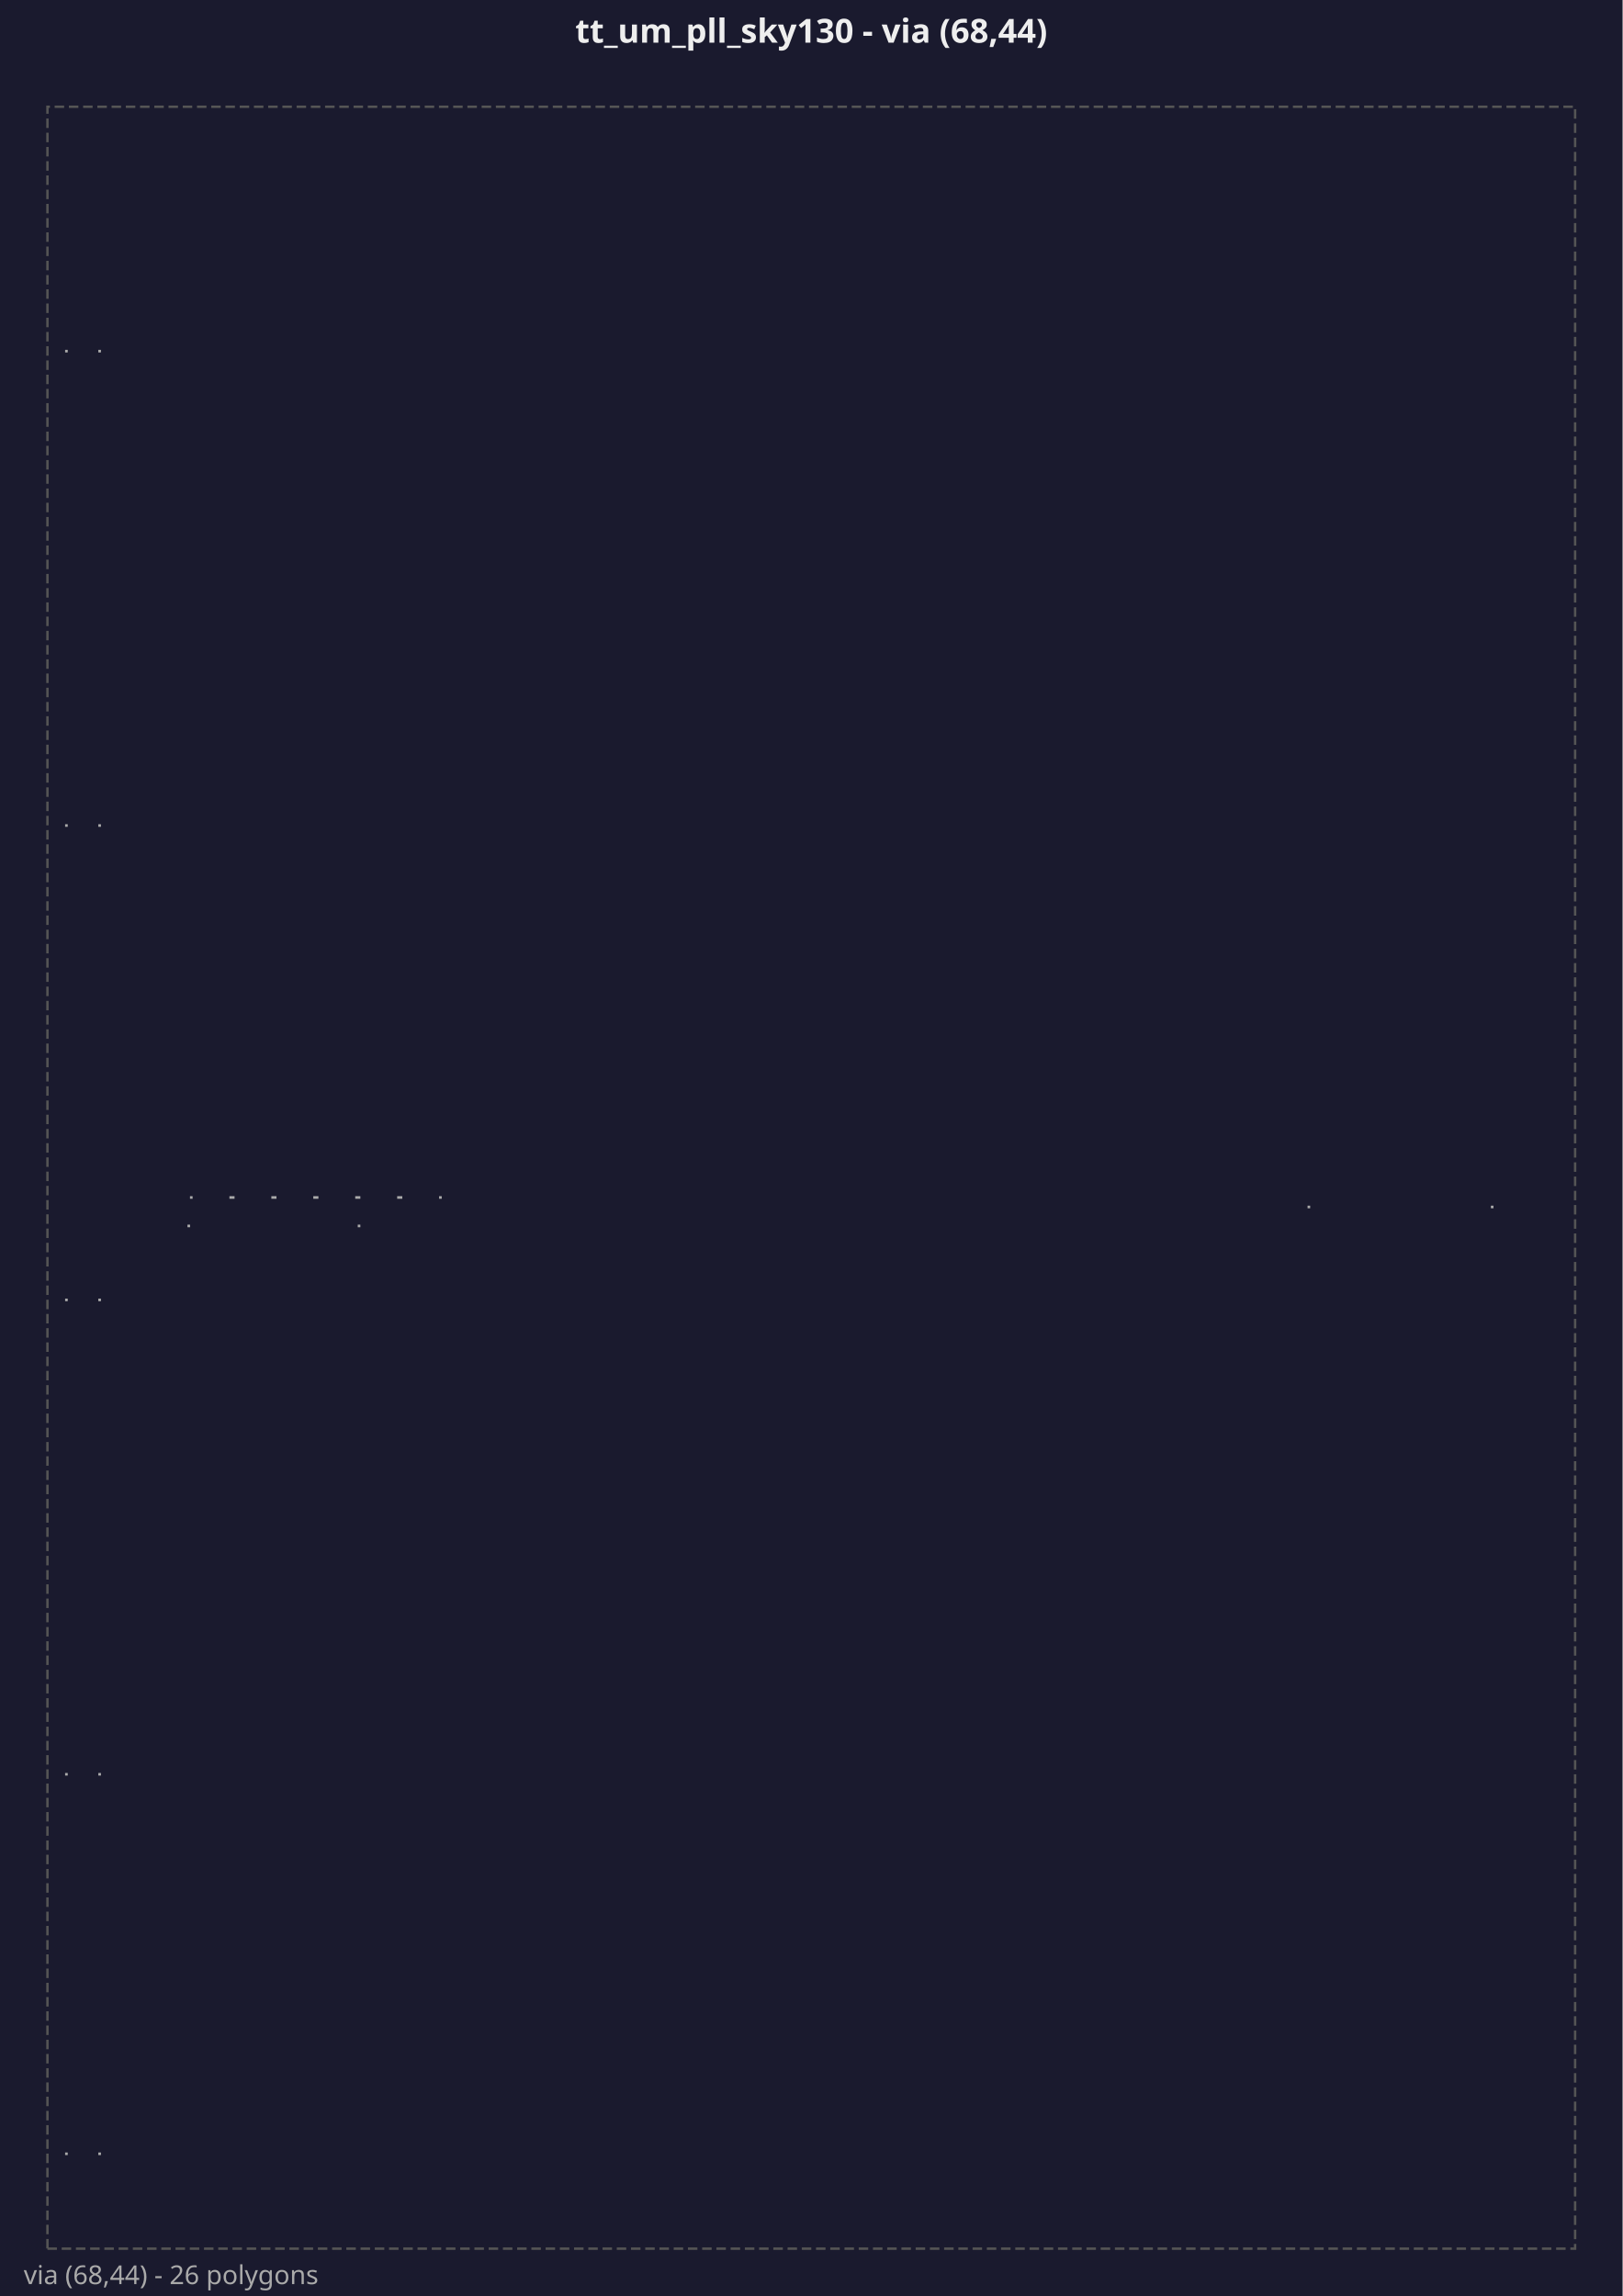
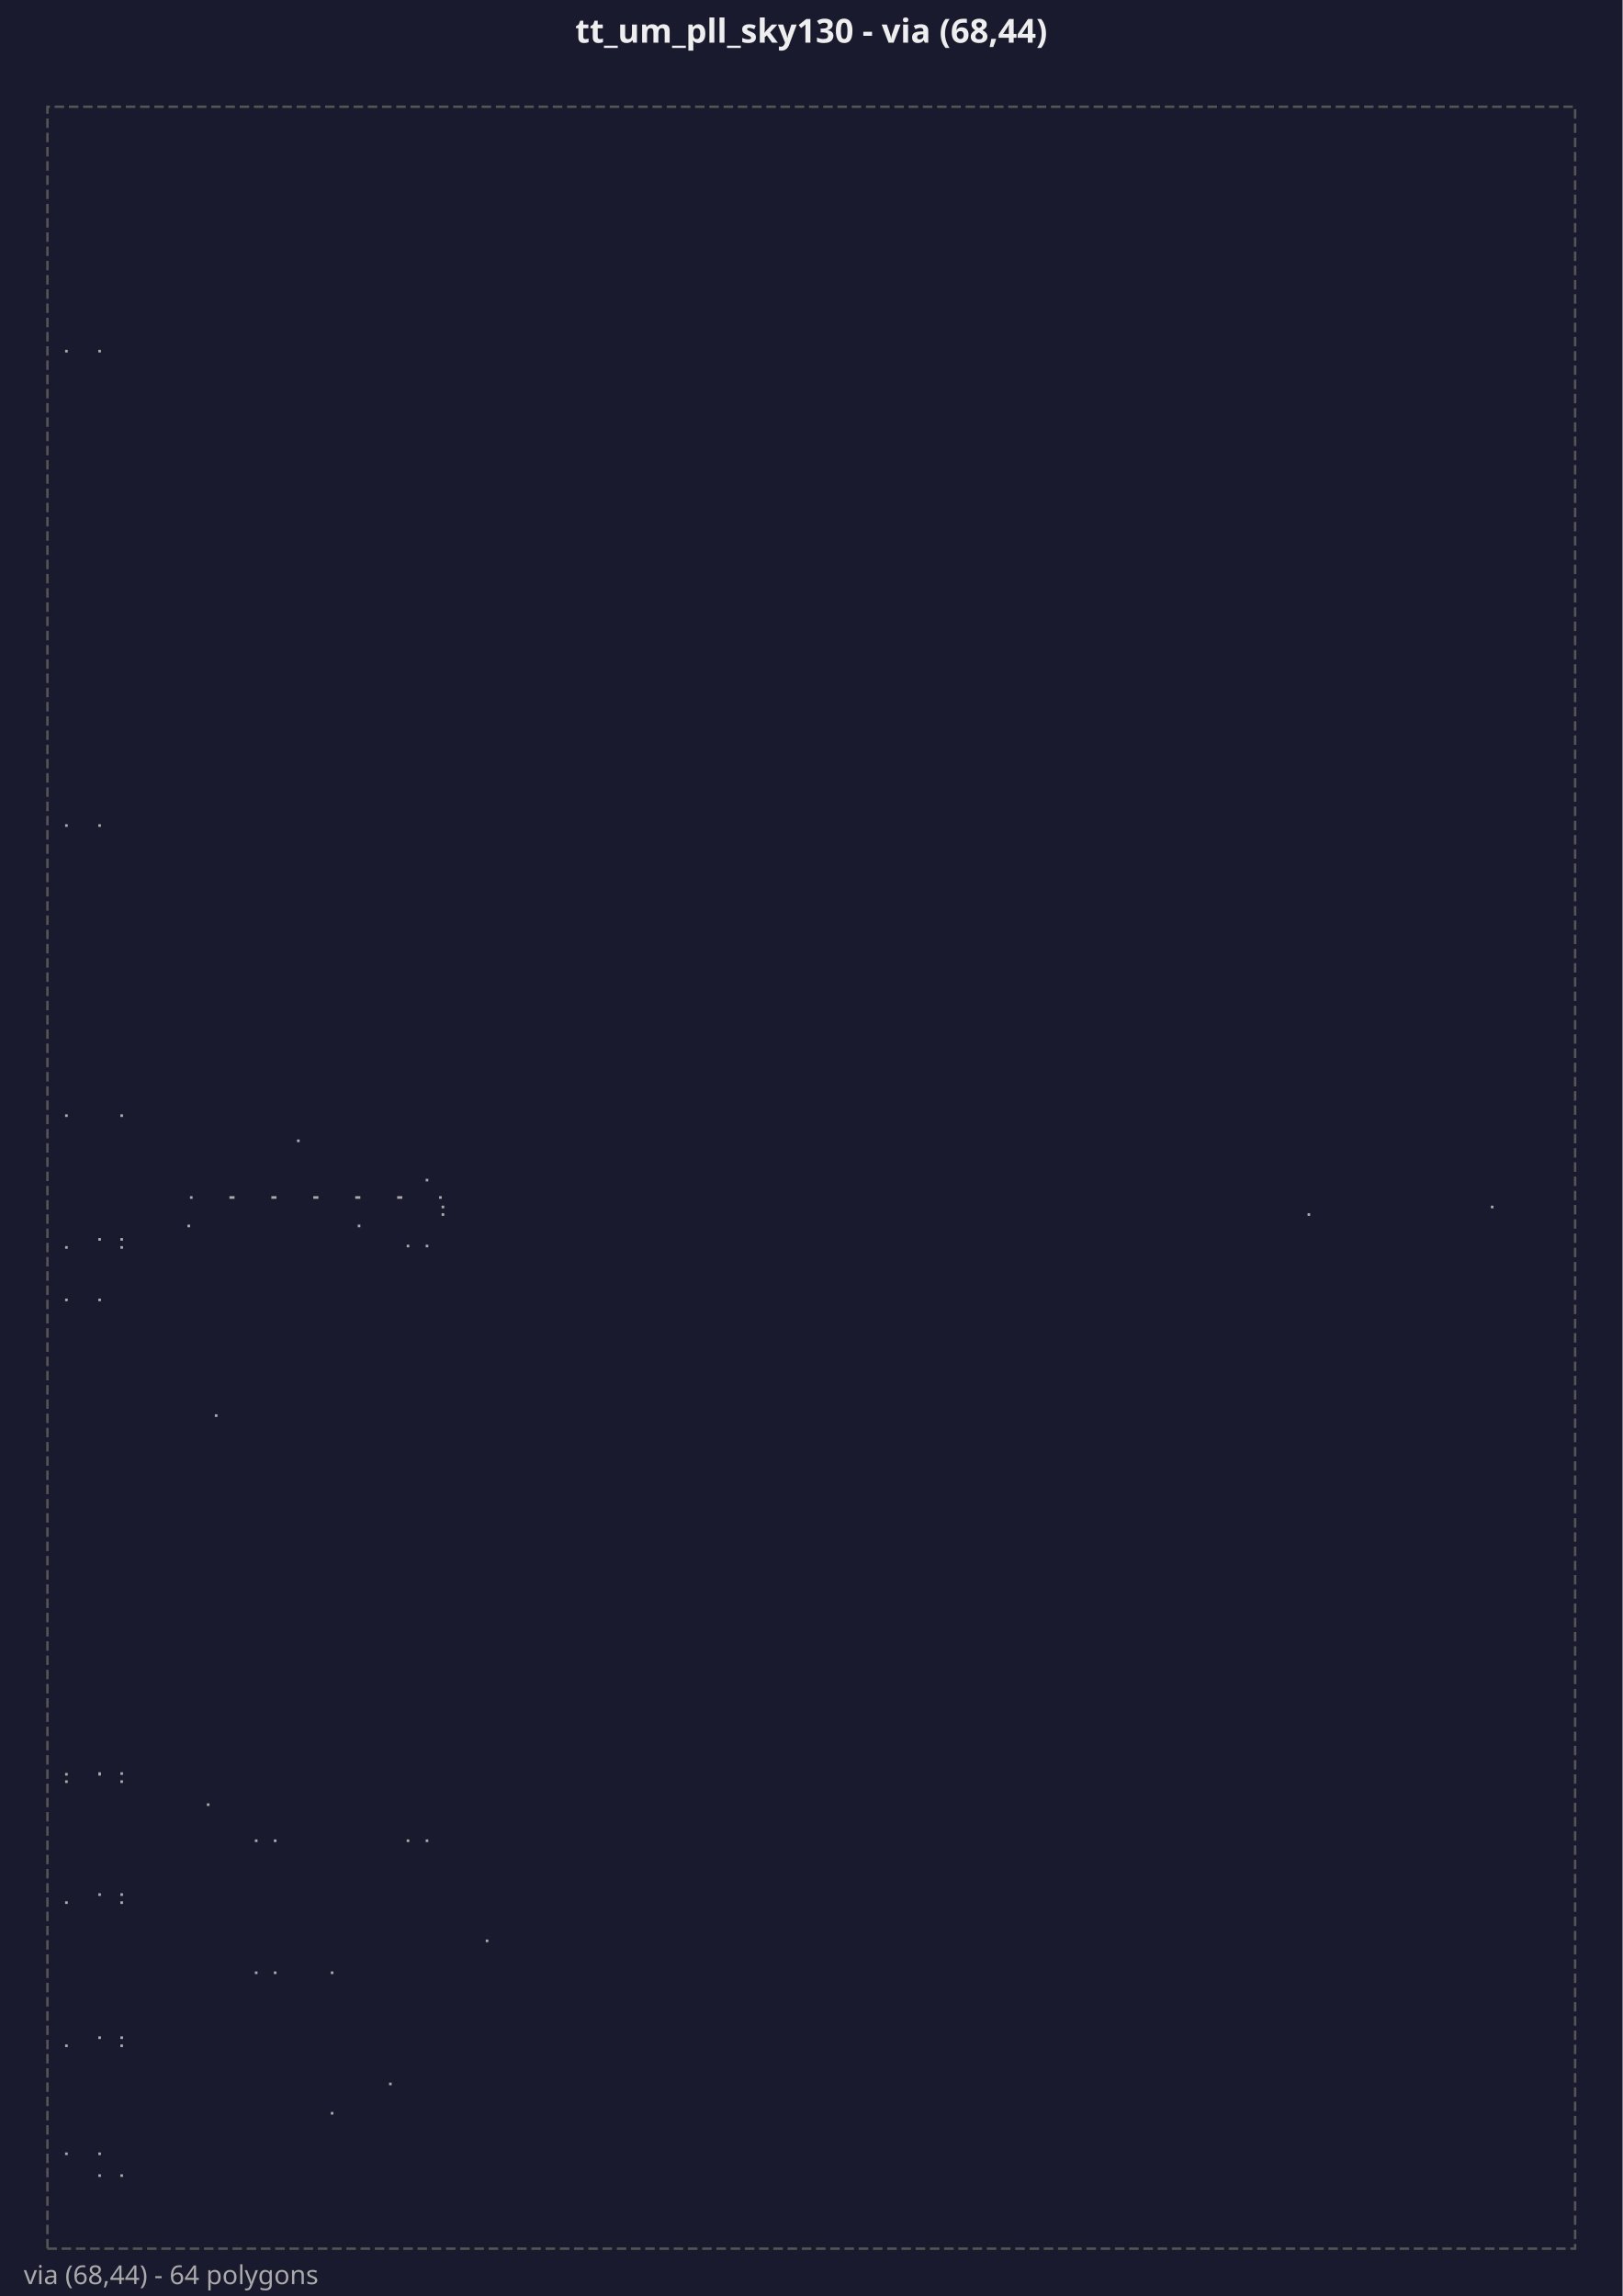
<svg xmlns="http://www.w3.org/2000/svg" width="684.0" height="968.0" viewBox="0 0 684.0 968.0">
  <rect width="100%" height="100%" fill="#1a1a2e" />
  <text x="342.0" y="18" font-family="sans-serif" font-size="14" fill="#eee" text-anchor="middle" font-weight="bold">tt_um_pll_sky130 - via (68,44)</text>
  <g transform="translate(0, 25)">
    <path d="M 20.00,923.04 L 664.00,923.04 L 664.00,20.00 L 20.00,20.00 Z" fill="none" stroke="#555555" stroke-width="1" stroke-dasharray="4,2" />
-     <path d="M 27.70,883.34 L 28.30,883.34 L 28.30,882.74 L 27.70,882.74 Z M 41.70,883.34 L 42.30,883.34 L 42.30,882.74 L 41.70,882.74 Z M 27.70,723.34 L 28.30,723.34 L 28.30,722.74 L 27.70,722.74 Z M 41.70,723.34 L 42.30,723.34 L 42.30,722.74 L 41.70,722.74 Z M 27.70,523.34 L 28.30,523.34 L 28.30,522.74 L 27.70,522.74 Z M 41.70,523.34 L 42.30,523.34 L 42.30,522.74 L 41.70,522.74 Z M 27.70,323.34 L 28.30,323.34 L 28.30,322.74 L 27.70,322.74 Z M 41.70,323.34 L 42.30,323.34 L 42.30,322.74 L 41.70,322.74 Z M 27.70,123.34 L 28.30,123.34 L 28.30,122.74 L 27.70,122.74 Z M 41.70,123.34 L 42.30,123.34 L 42.30,122.74 L 41.70,122.74 Z M 628.74,484.16 L 629.34,484.16 L 629.34,483.56 L 628.74,483.56 Z M 551.46,484.16 L 552.06,484.16 L 552.06,483.56 L 551.46,483.56 Z M 80.34,480.16 L 80.94,480.16 L 80.94,479.56 L 80.34,479.56 Z M 96.96,480.16 L 97.56,480.16 L 97.56,479.56 L 96.96,479.56 Z M 98.02,480.16 L 98.62,480.16 L 98.62,479.56 L 98.02,479.56 Z M 114.64,480.16 L 115.24,480.16 L 115.24,479.56 L 114.64,479.56 Z M 115.70,480.16 L 116.30,480.16 L 116.30,479.56 L 115.70,479.56 Z M 132.32,480.16 L 132.92,480.16 L 132.92,479.56 L 132.32,479.56 Z M 133.38,480.16 L 133.98,480.16 L 133.98,479.56 L 133.38,479.56 Z M 150.00,480.16 L 150.60,480.16 L 150.60,479.56 L 150.00,479.56 Z M 151.06,492.16 L 151.66,492.16 L 151.66,491.56 L 151.06,491.56 Z M 79.28,492.16 L 79.88,492.16 L 79.88,491.56 L 79.28,491.56 Z M 151.06,480.16 L 151.66,480.16 L 151.66,479.56 L 151.06,479.56 Z M 167.68,480.16 L 168.28,480.16 L 168.28,479.56 L 167.68,479.56 Z M 168.74,480.16 L 169.34,480.16 L 169.34,479.56 L 168.74,479.56 Z M 185.36,480.16 L 185.96,480.16 L 185.96,479.56 L 185.36,479.56 Z" fill="#FFFFFF" fill-opacity="0.8" stroke="#aaaaaa" stroke-width="0.5" />
-     <text x="10" y="938" font-family="sans-serif" font-size="11" fill="#aaaaaa">via (68,44) - 26 polygons</text>
+     <path d="M 27.70,883.34 L 28.30,883.34 L 28.30,882.74 L 27.70,882.74 Z M 41.70,883.34 L 42.30,883.34 L 42.30,882.74 L 41.70,882.74 Z M 27.70,723.34 L 28.30,723.34 L 28.30,722.74 L 27.70,722.74 Z M 41.70,723.34 L 42.30,723.34 L 42.30,722.74 L 41.70,722.74 Z M 27.70,523.34 L 28.30,523.34 L 28.30,522.74 L 27.70,522.74 Z M 41.70,523.34 L 42.30,523.34 L 42.30,522.74 L 41.70,522.74 Z M 27.70,323.34 L 28.30,323.34 L 28.30,322.74 L 27.70,322.74 Z M 41.70,323.34 L 42.30,323.34 L 42.30,322.74 L 41.70,322.74 Z M 27.70,123.34 L 28.30,123.34 L 28.30,122.74 L 27.70,122.74 Z M 41.70,123.34 L 42.30,123.34 L 42.30,122.74 L 41.70,122.74 Z M 27.70,837.80 L 28.30,837.80 L 28.30,837.20 L 27.70,837.20 Z M 51.00,837.80 L 51.60,837.80 L 51.60,837.20 L 51.00,837.20 Z M 41.70,892.54 L 42.30,892.54 L 42.30,891.94 L 41.70,891.94 Z M 51.00,892.54 L 51.60,892.54 L 51.60,891.94 L 51.00,891.94 Z M 27.70,777.46 L 28.30,777.46 L 28.30,776.86 L 27.70,776.86 Z M 51.00,777.46 L 51.60,777.46 L 51.60,776.86 L 51.00,776.86 Z M 41.70,834.40 L 42.30,834.40 L 42.30,833.80 L 41.70,833.80 Z M 51.00,834.40 L 51.60,834.40 L 51.60,833.80 L 51.00,833.80 Z M 27.70,726.44 L 28.30,726.44 L 28.30,725.84 L 27.70,725.84 Z M 51.00,726.44 L 51.60,726.44 L 51.60,725.84 L 51.00,725.84 Z M 41.70,774.06 L 42.30,774.06 L 42.30,773.46 L 41.70,773.46 Z M 51.00,774.06 L 51.60,774.06 L 51.60,773.46 L 51.00,773.46 Z M 27.70,501.22 L 28.30,501.22 L 28.30,500.62 L 27.70,500.62 Z M 51.00,501.22 L 51.60,501.22 L 51.60,500.62 L 51.00,500.62 Z M 41.70,723.04 L 42.30,723.04 L 42.30,722.44 L 41.70,722.44 Z M 51.00,723.04 L 51.60,723.04 L 51.60,722.44 L 51.00,722.44 Z M 27.70,445.66 L 28.30,445.66 L 28.30,445.06 L 27.70,445.06 Z M 51.00,445.66 L 51.60,445.66 L 51.60,445.06 L 51.00,445.06 Z M 41.70,497.82 L 42.30,497.82 L 42.30,497.22 L 41.70,497.22 Z M 51.00,497.82 L 51.60,497.82 L 51.60,497.22 L 51.00,497.22 Z M 628.74,484.16 L 629.34,484.16 L 629.34,483.56 L 628.74,483.56 Z M 186.42,484.16 L 187.02,484.16 L 187.02,483.56 L 186.42,483.56 Z M 551.46,487.36 L 552.06,487.36 L 552.06,486.76 L 551.46,486.76 Z M 186.42,487.36 L 187.02,487.36 L 187.02,486.76 L 186.42,486.76 Z M 179.70,500.62 L 180.30,500.62 L 180.30,500.02 L 179.70,500.02 Z M 179.70,472.84 L 180.30,472.84 L 180.30,472.24 L 179.70,472.24 Z M 171.70,751.36 L 172.30,751.36 L 172.30,750.76 L 171.70,750.76 Z M 171.70,500.62 L 172.30,500.62 L 172.30,500.02 L 171.70,500.02 Z M 179.70,751.36 L 180.30,751.36 L 180.30,750.76 L 179.70,750.76 Z M 107.70,807.02 L 108.30,807.02 L 108.30,806.42 L 107.70,806.42 Z M 107.70,751.36 L 108.30,751.36 L 108.30,750.76 L 107.70,750.76 Z M 115.70,807.02 L 116.30,807.02 L 116.30,806.42 L 115.70,806.42 Z M 115.70,751.36 L 116.30,751.36 L 116.30,750.76 L 115.70,750.76 Z M 139.70,866.26 L 140.30,866.26 L 140.30,865.66 L 139.70,865.66 Z M 139.70,807.02 L 140.30,807.02 L 140.30,806.42 L 139.70,806.42 Z M 80.34,480.16 L 80.94,480.16 L 80.94,479.56 L 80.34,479.56 Z M 96.96,480.16 L 97.56,480.16 L 97.56,479.56 L 96.96,479.56 Z M 98.02,480.16 L 98.62,480.16 L 98.62,479.56 L 98.02,479.56 Z M 114.64,480.16 L 115.24,480.16 L 115.24,479.56 L 114.64,479.56 Z M 115.70,480.16 L 116.30,480.16 L 116.30,479.56 L 115.70,479.56 Z M 132.32,480.16 L 132.92,480.16 L 132.92,479.56 L 132.32,479.56 Z M 133.38,480.16 L 133.98,480.16 L 133.98,479.56 L 133.38,479.56 Z M 150.00,480.16 L 150.60,480.16 L 150.60,479.56 L 150.00,479.56 Z M 151.06,492.16 L 151.66,492.16 L 151.66,491.56 L 151.06,491.56 Z M 79.28,492.16 L 79.88,492.16 L 79.88,491.56 L 79.28,491.56 Z M 151.06,480.16 L 151.66,480.16 L 151.66,479.56 L 151.06,479.56 Z M 167.68,480.16 L 168.28,480.16 L 168.28,479.56 L 167.68,479.56 Z M 168.74,480.16 L 169.34,480.16 L 169.34,479.56 L 168.74,479.56 Z M 185.36,480.16 L 185.96,480.16 L 185.96,479.56 L 185.36,479.56 Z M 125.46,456.26 L 126.06,456.26 L 126.06,455.66 L 125.46,455.66 Z M 90.82,572.12 L 91.42,572.12 L 91.42,571.52 L 90.82,571.52 Z M 87.46,736.14 L 88.06,736.14 L 88.06,735.54 L 87.46,735.54 Z M 205.02,793.56 L 205.62,793.56 L 205.62,792.96 L 205.02,792.96 Z M 164.26,853.90 L 164.86,853.90 L 164.86,853.30 L 164.26,853.30 Z" fill="#FFFFFF" fill-opacity="0.8" stroke="#aaaaaa" stroke-width="0.5" />
+     <text x="10" y="938" font-family="sans-serif" font-size="11" fill="#aaaaaa">via (68,44) - 64 polygons</text>
  </g>
</svg>
